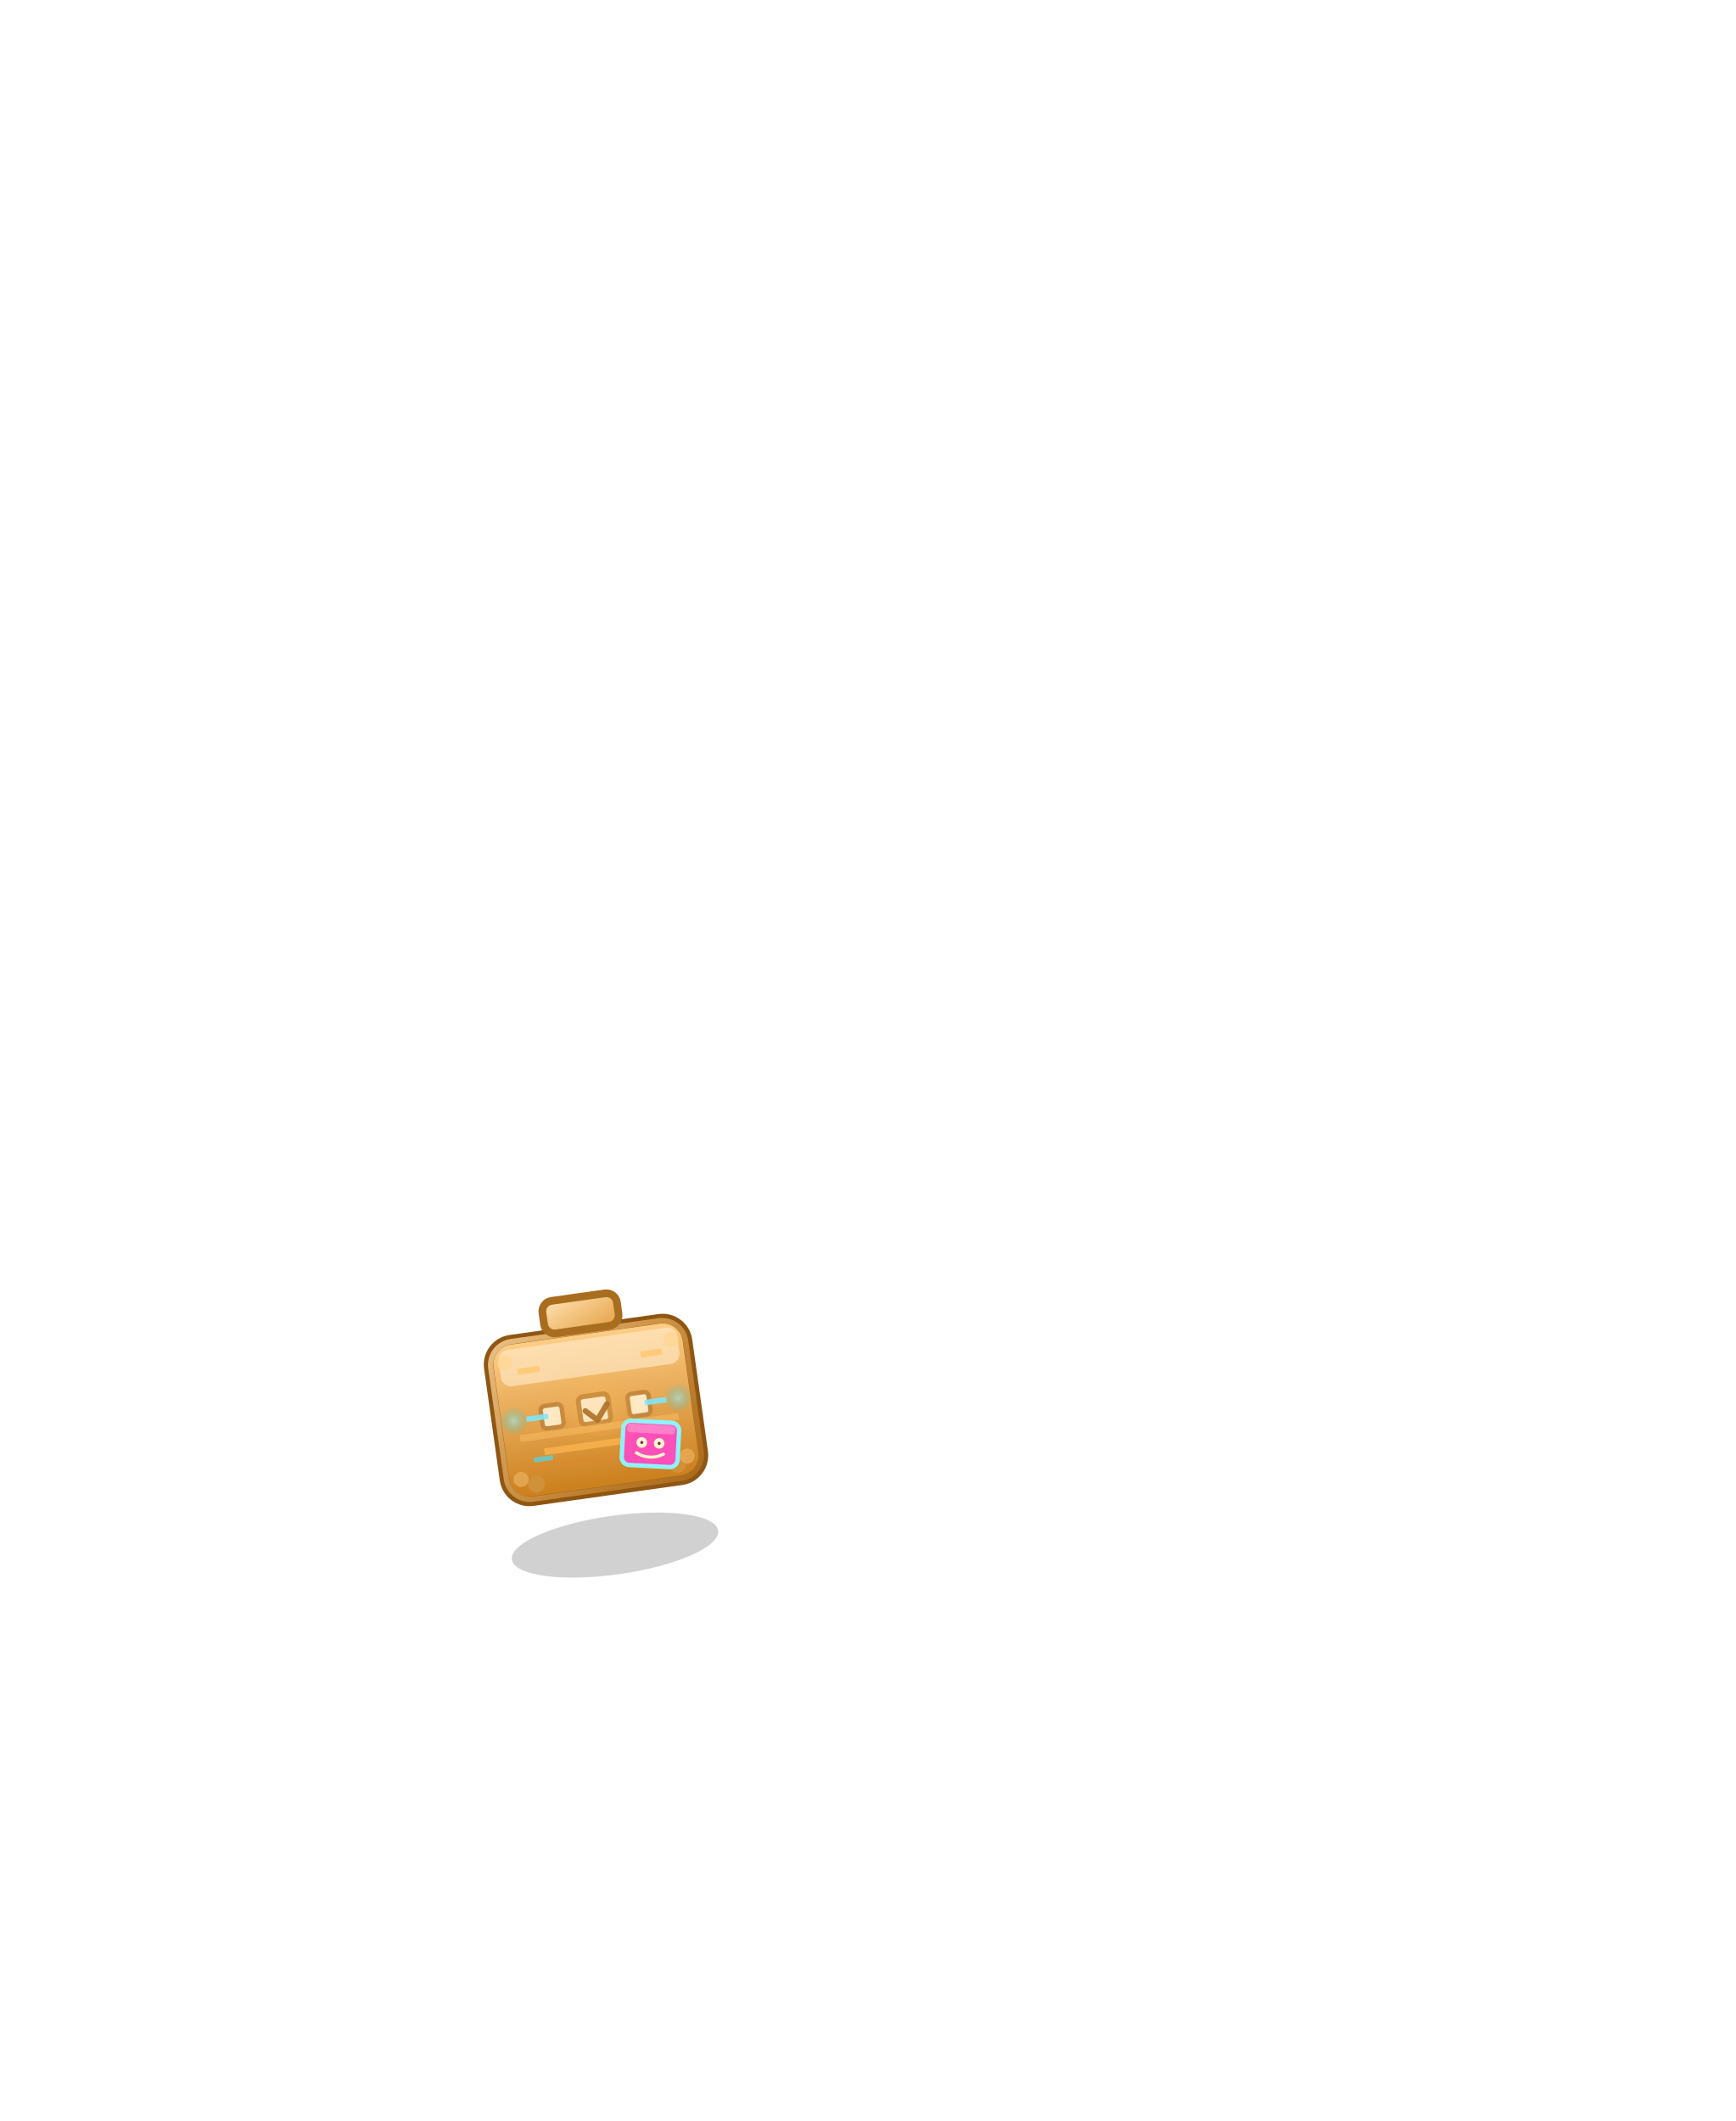
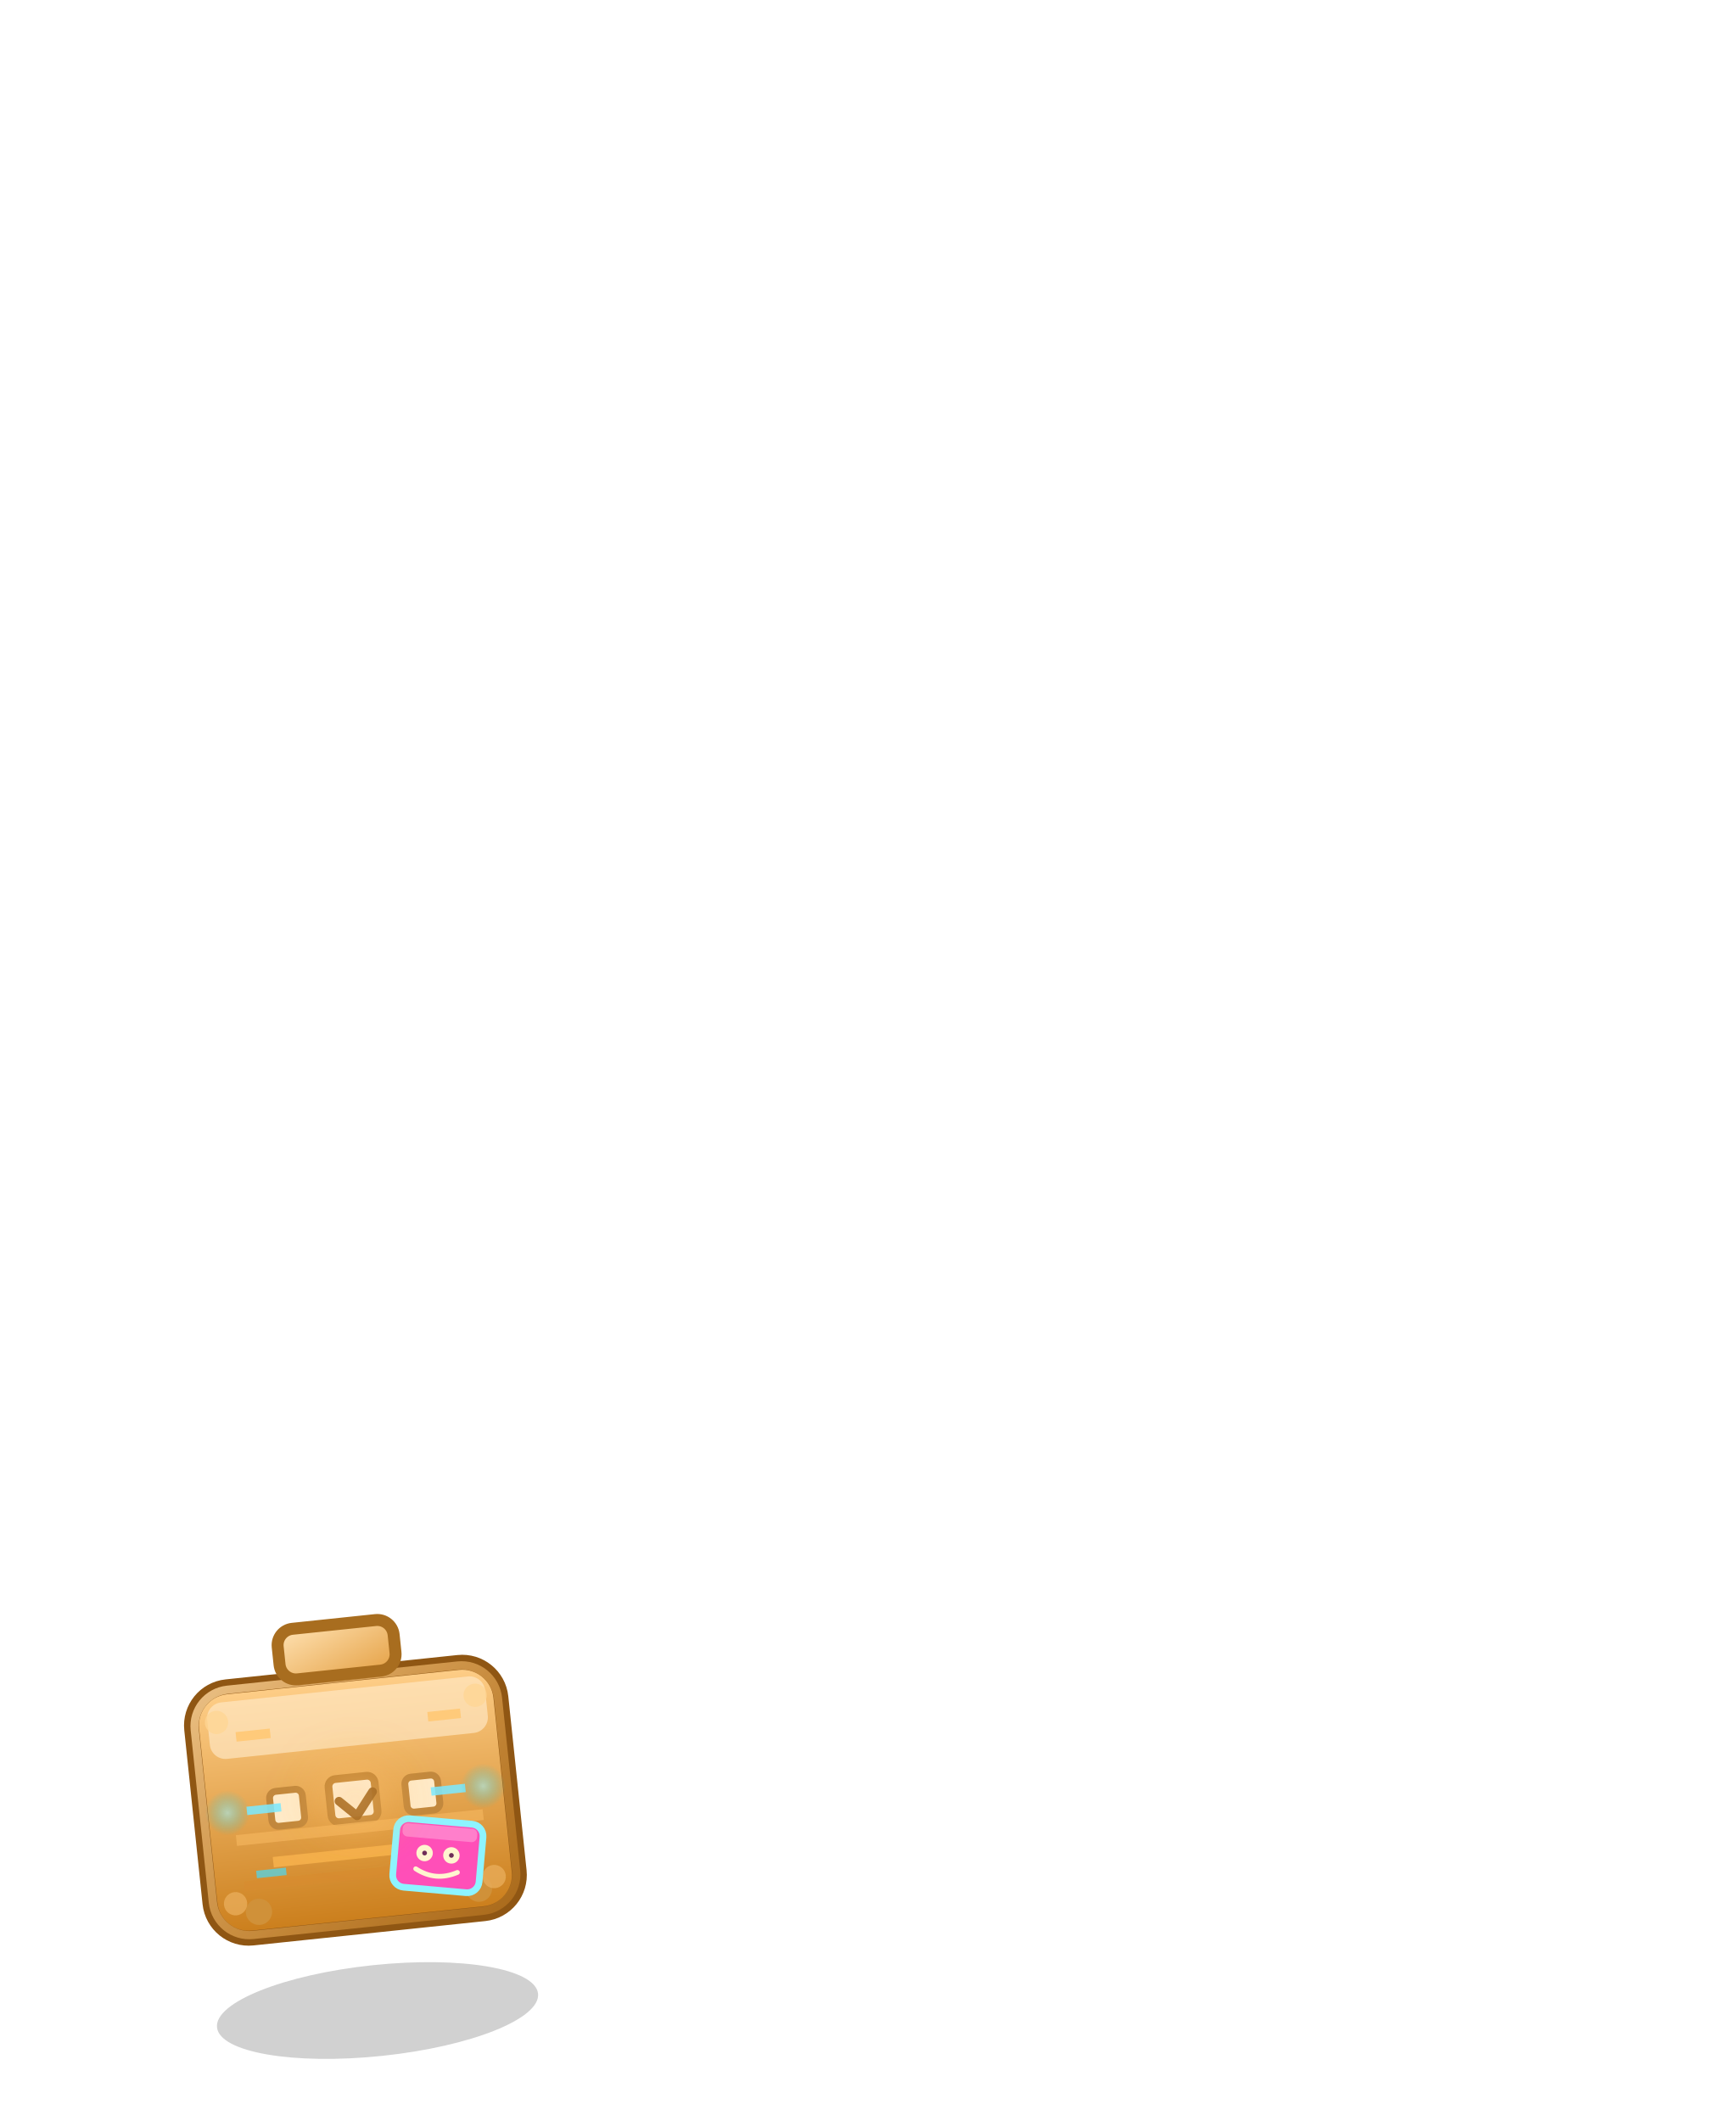
<svg xmlns="http://www.w3.org/2000/svg" viewBox="0 0 180 220" width="180" height="220">
  <defs>
    <linearGradient id="l_case" x1="0" y1="0" x2="0" y2="1">
      <stop offset="0%" stop-color="#ffcf89" />
      <stop offset="100%" stop-color="#ca7d1a" />
    </linearGradient>
    <linearGradient id="l_edge" x1="0" y1="0" x2="1" y2="1">
      <stop offset="0%" stop-color="#ffe2b3" />
      <stop offset="100%" stop-color="#e5a145" />
    </linearGradient>
    <radialGradient id="l_glow" cx="50%" cy="50%" r="50%">
      <stop offset="0%" stop-color="#ffd89f" stop-opacity="0.95" />
      <stop offset="100%" stop-color="#ff9800" stop-opacity="0" />
    </radialGradient>
    <linearGradient id="l_rim" x1="0" y1="0" x2="1" y2="1">
      <stop offset="0%" stop-color="#ffd89f" stop-opacity="0.95" />
      <stop offset="100%" stop-color="#ffac3a" stop-opacity="0.28" />
    </linearGradient>
    <linearGradient id="l_sheen" x1="0" y1="0" x2="1" y2="0">
      <stop offset="0%" stop-color="#ffffff" stop-opacity="0" />
      <stop offset="50%" stop-color="#ffe8bf" stop-opacity="0.48" />
      <stop offset="100%" stop-color="#ffffff" stop-opacity="0" />
    </linearGradient>
    <radialGradient id="l_cyan_glow" cx="50%" cy="50%" r="50%">
      <stop offset="0%" stop-color="#9df3ff" stop-opacity="0.92" />
      <stop offset="100%" stop-color="#00c9e8" stop-opacity="0" />
    </radialGradient>
    <filter id="l_blur" x="-140%" y="-140%" width="380%" height="380%">
      <feGaussianBlur stdDeviation="1.3" />
    </filter>
  </defs>
-   <g id="shield_legendary" transform="rotate(-8 62 149)">
+   <g id="shield_legendary" transform="translate(-25 42) translate(62 149) scale(1.55 1.55) translate(-62 -149) rotate(-6 62 149)">
    <ellipse cx="62.2" cy="160.4" rx="10.8" ry="3.05" fill="#000000" opacity="0.18" />
    <rect x="51.8" y="137.8" width="20.8" height="16.9" rx="2.6" fill="url(#l_case)" stroke="#8f5613" stroke-width="1.0" />
    <rect x="52.0" y="138.0" width="20.4" height="16.5" rx="2.45" fill="none" stroke="url(#l_rim)" stroke-width="0.55" opacity="0.85" />
    <rect x="52.9" y="138.8" width="18.7" height="3.8" rx="1.05" fill="#ffe8c6" opacity="0.66" />
    <rect x="58.1" y="134.4" width="7.8" height="3.4" rx="1.1" fill="url(#l_edge)" stroke="#a86d1f" stroke-width="0.8" />
    <rect x="60.5" y="144.7" width="3.1" height="2.9" rx="0.5" fill="#fff4e2" stroke="#be8234" stroke-width="0.52" />
    <rect x="56.5" y="145.1" width="2.2" height="2.35" rx="0.45" fill="#ffeac8" stroke="#c2883d" stroke-width="0.46" />
    <rect x="65.6" y="145.1" width="2.2" height="2.35" rx="0.45" fill="#ffeac8" stroke="#c2883d" stroke-width="0.46" />
    <path d="M54.9 146.2 L57.2 146.2 M67.3 146.2 L69.6 146.2" stroke="#7ce9ff" stroke-width="0.56" opacity="0.86" />
    <path d="M55.1 150.5 L57.1 150.5 M67.5 150.5 L69.5 150.5" stroke="#48d9f5" stroke-width="0.5" opacity="0.7" />
    <path d="M54.0 148.1 L70.6 148.1" stroke="#f2b35b" stroke-width="0.72" opacity="0.76" />
    <path d="M54.2 151.2 L70.4 151.2" stroke="#d88c2f" stroke-width="0.66" opacity="0.64" />
    <path d="M61.1 146.2 L62.2 147.3 L63.4 145.8" fill="none" stroke="#8f5613" stroke-width="0.58" stroke-linecap="round" stroke-linejoin="round" opacity="0.95" />
    <path d="M54.7 141.2 L57.0 141.2 M67.6 141.2 L69.8 141.2" stroke="#ffca7a" stroke-width="0.64" />
    <path d="M56.3 149.8 L67.9 149.8" stroke="#f9b34e" stroke-width="0.7" opacity="0.82" />
    <circle cx="55.0" cy="153.0" r="0.88" fill="#d09139" />
    <circle cx="69.8" cy="153.0" r="0.88" fill="#d09139" />
    <circle cx="53.5" cy="140.1" r="0.78" fill="#ffd593" opacity="0.75" />
    <circle cx="70.9" cy="140.1" r="0.78" fill="#ffd593" opacity="0.75" />
    <circle cx="53.5" cy="152.3" r="0.78" fill="#ebb15f" opacity="0.7" />
    <circle cx="70.9" cy="152.3" r="0.78" fill="#ebb15f" opacity="0.7" />
    <circle cx="53.6" cy="146.2" r="1.5" fill="url(#l_cyan_glow)" opacity="0.62" />
    <circle cx="70.8" cy="146.2" r="1.5" fill="url(#l_cyan_glow)" opacity="0.62" />
    <g transform="rotate(11 67.2 150.5)">
      <rect x="64.4" y="148.2" width="5.8" height="4.6" rx="0.8" fill="#ff4fb8" stroke="#8df4ff" stroke-width="0.45" />
      <rect x="64.8" y="148.5" width="5.0" height="0.9" rx="0.35" fill="#ff91d2" opacity="0.72" />
      <circle cx="66.4" cy="150.4" r="0.55" fill="#fff6cf" />
      <circle cx="68.2" cy="150.4" r="0.55" fill="#fff6cf" />
      <circle cx="66.4" cy="150.4" r="0.16" fill="#6e2f57" />
      <circle cx="68.2" cy="150.4" r="0.16" fill="#6e2f57" />
      <path d="M65.9 151.5 Q67.3 152.25 68.7 151.5" fill="none" stroke="#fff6cf" stroke-width="0.32" stroke-linecap="round" />
    </g>
    <rect x="52.4" y="140.3" width="4.6" height="13.7" rx="1.2" fill="url(#l_sheen)" opacity="0.0">
      <animate attributeName="x" values="52.4;66.1;52.4" dur="2.2s" repeatCount="indefinite" />
      <animate attributeName="opacity" values="0;0.82;0" dur="2.2s" repeatCount="indefinite" />
    </rect>
    <circle cx="62.2" cy="146.2" r="3.6" fill="url(#l_glow)" opacity="0.62" filter="url(#l_blur)">
      <animate attributeName="r" values="2.6;4.8;2.6" dur="1.45s" repeatCount="indefinite" />
      <animate attributeName="opacity" values="0.28;0.98;0.28" dur="1.45s" repeatCount="indefinite" />
    </circle>
    <path d="M56.0 143.8 A6.3 3.6 0 0 1 68.4 143.8" fill="none" stroke="#ffd39a" stroke-width="0.62" opacity="0.0">
      <animate attributeName="opacity" values="0;0.85;0" dur="1.4s" repeatCount="indefinite" />
    </path>
    <path d="M59.3 143.1 L60.5 141.8 L60.2 143.4 L61.5 142.6" fill="none" stroke="#ffc965" stroke-width="0.62" stroke-linecap="round" stroke-linejoin="round" opacity="0">
      <animate attributeName="opacity" values="0;1;0" dur="0.9s" repeatCount="indefinite" />
    </path>
    <path d="M63.2 143.0 L64.3 141.7 L64.1 143.3 L65.2 142.6" fill="none" stroke="#ffc965" stroke-width="0.58" stroke-linecap="round" stroke-linejoin="round" opacity="0">
      <animate attributeName="opacity" values="0;0.95;0" dur="1.0s" repeatCount="indefinite" />
    </path>
  </g>
</svg>
